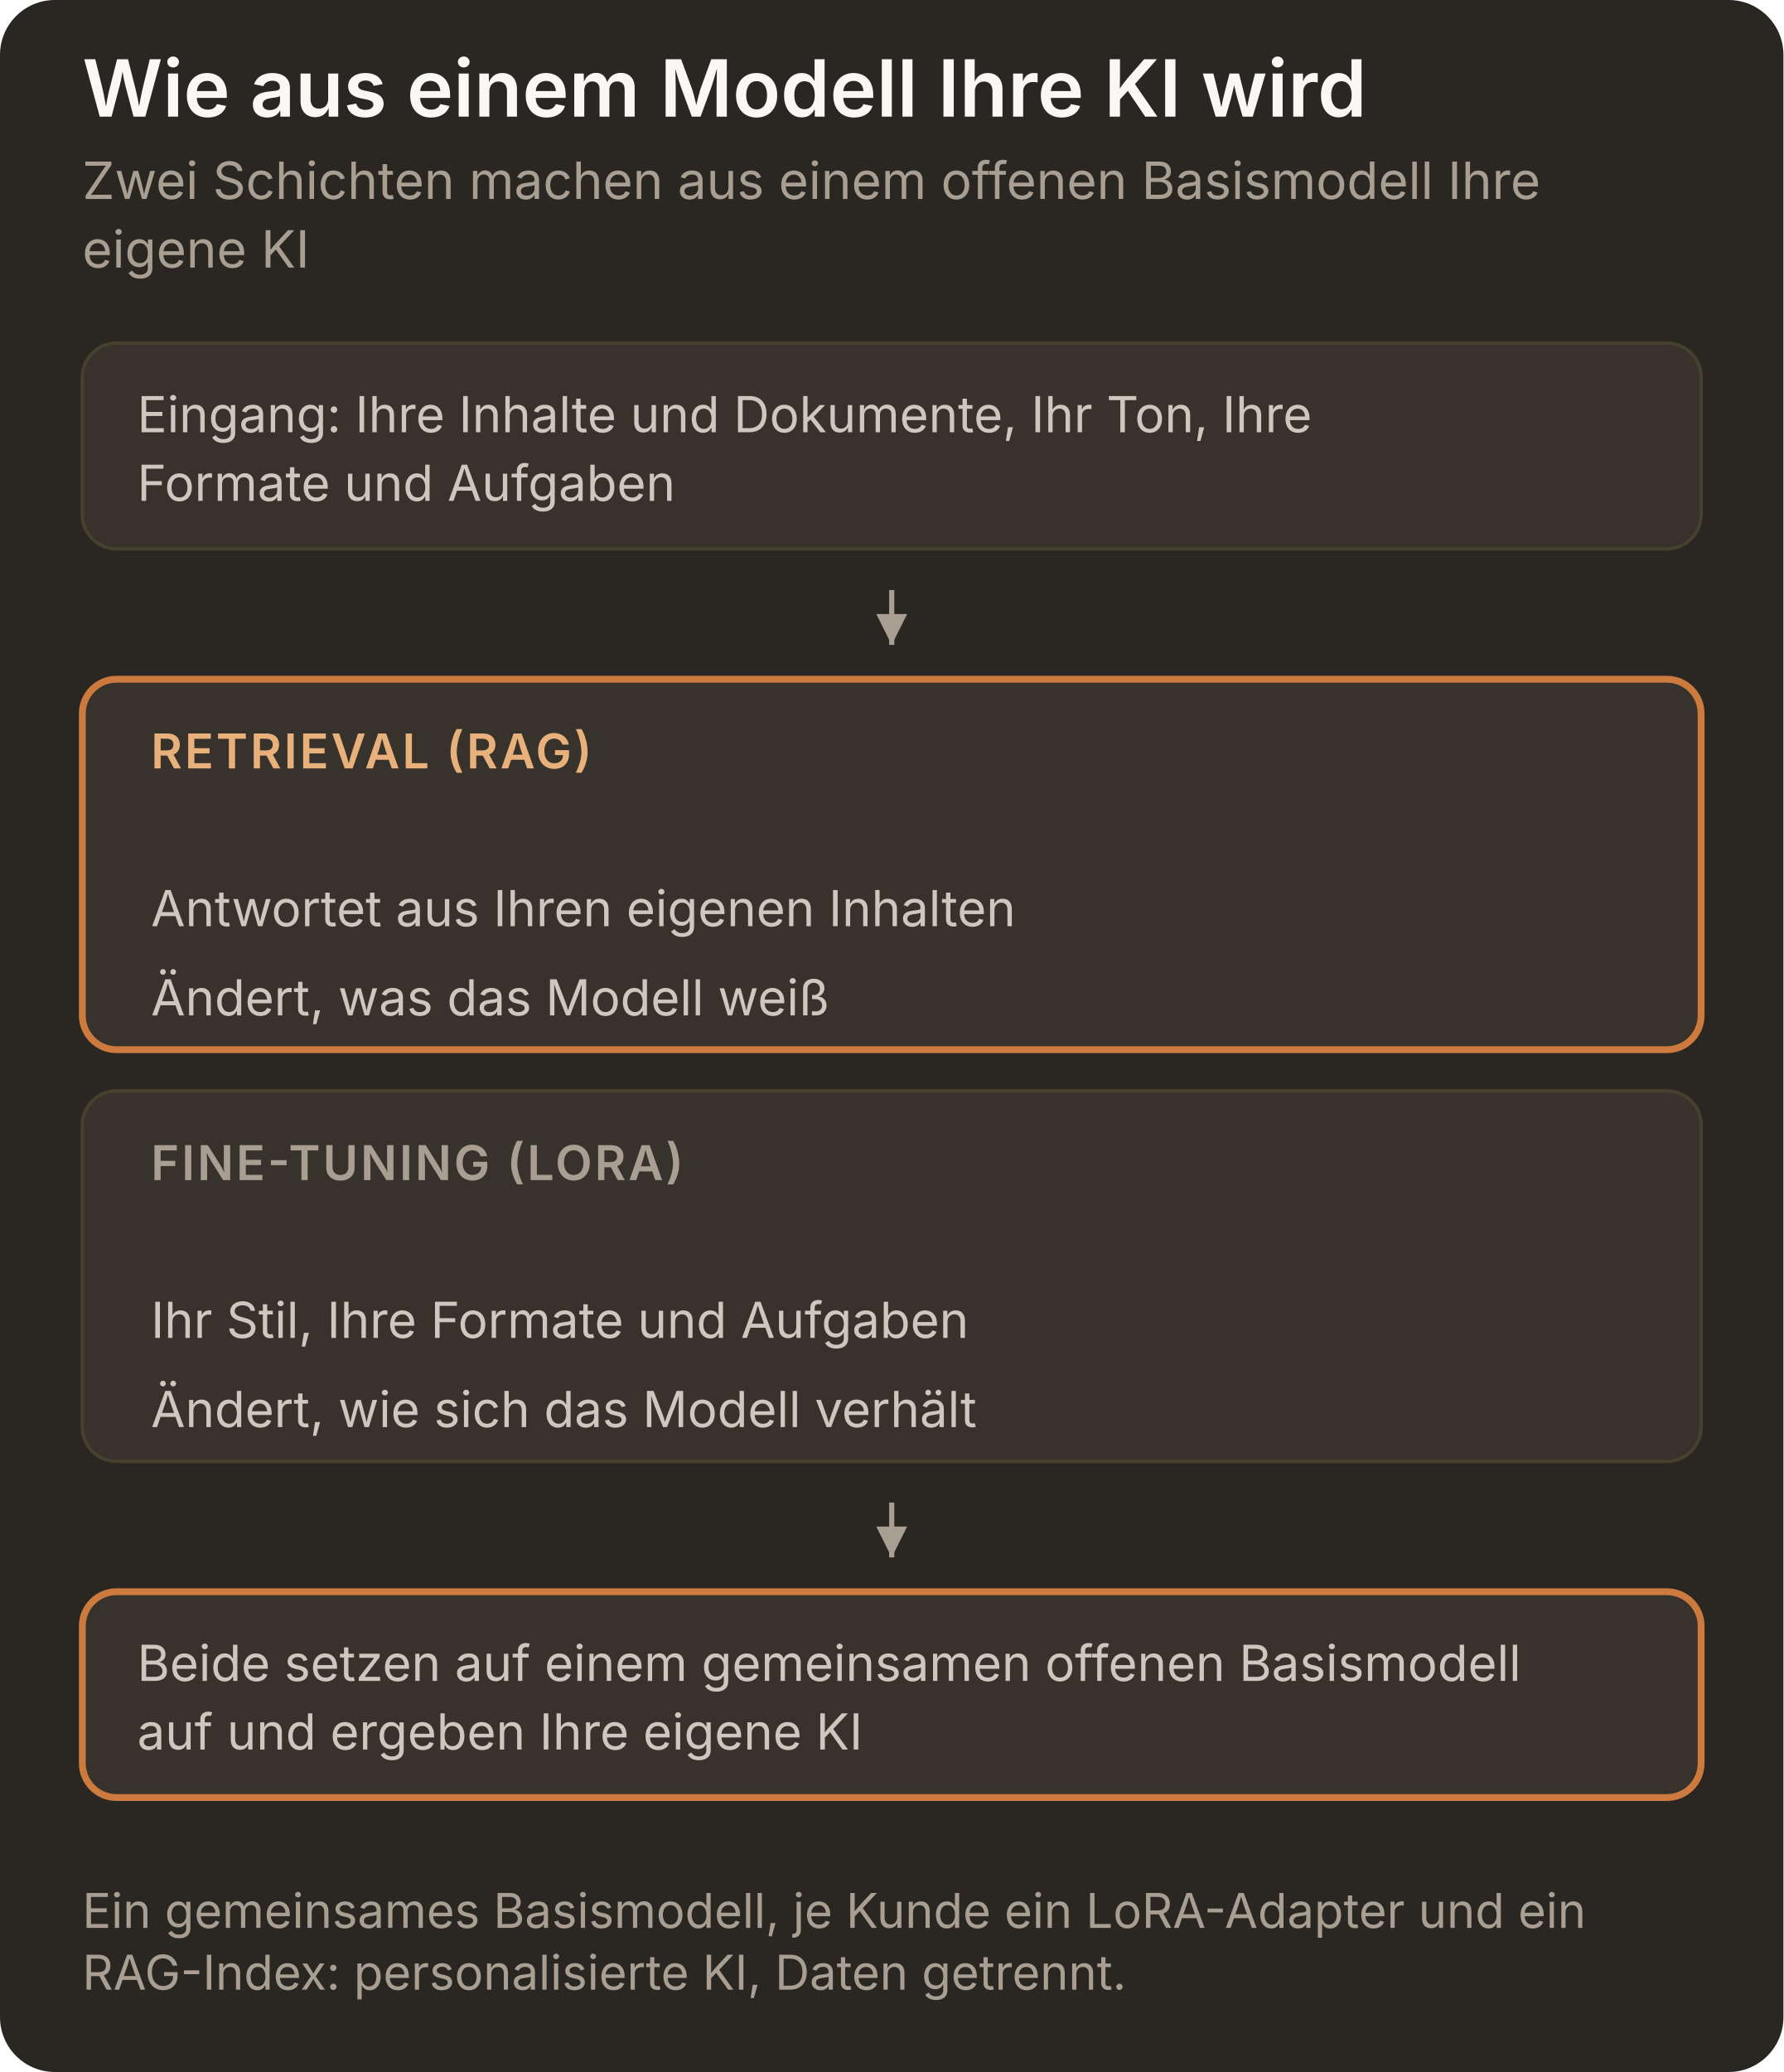
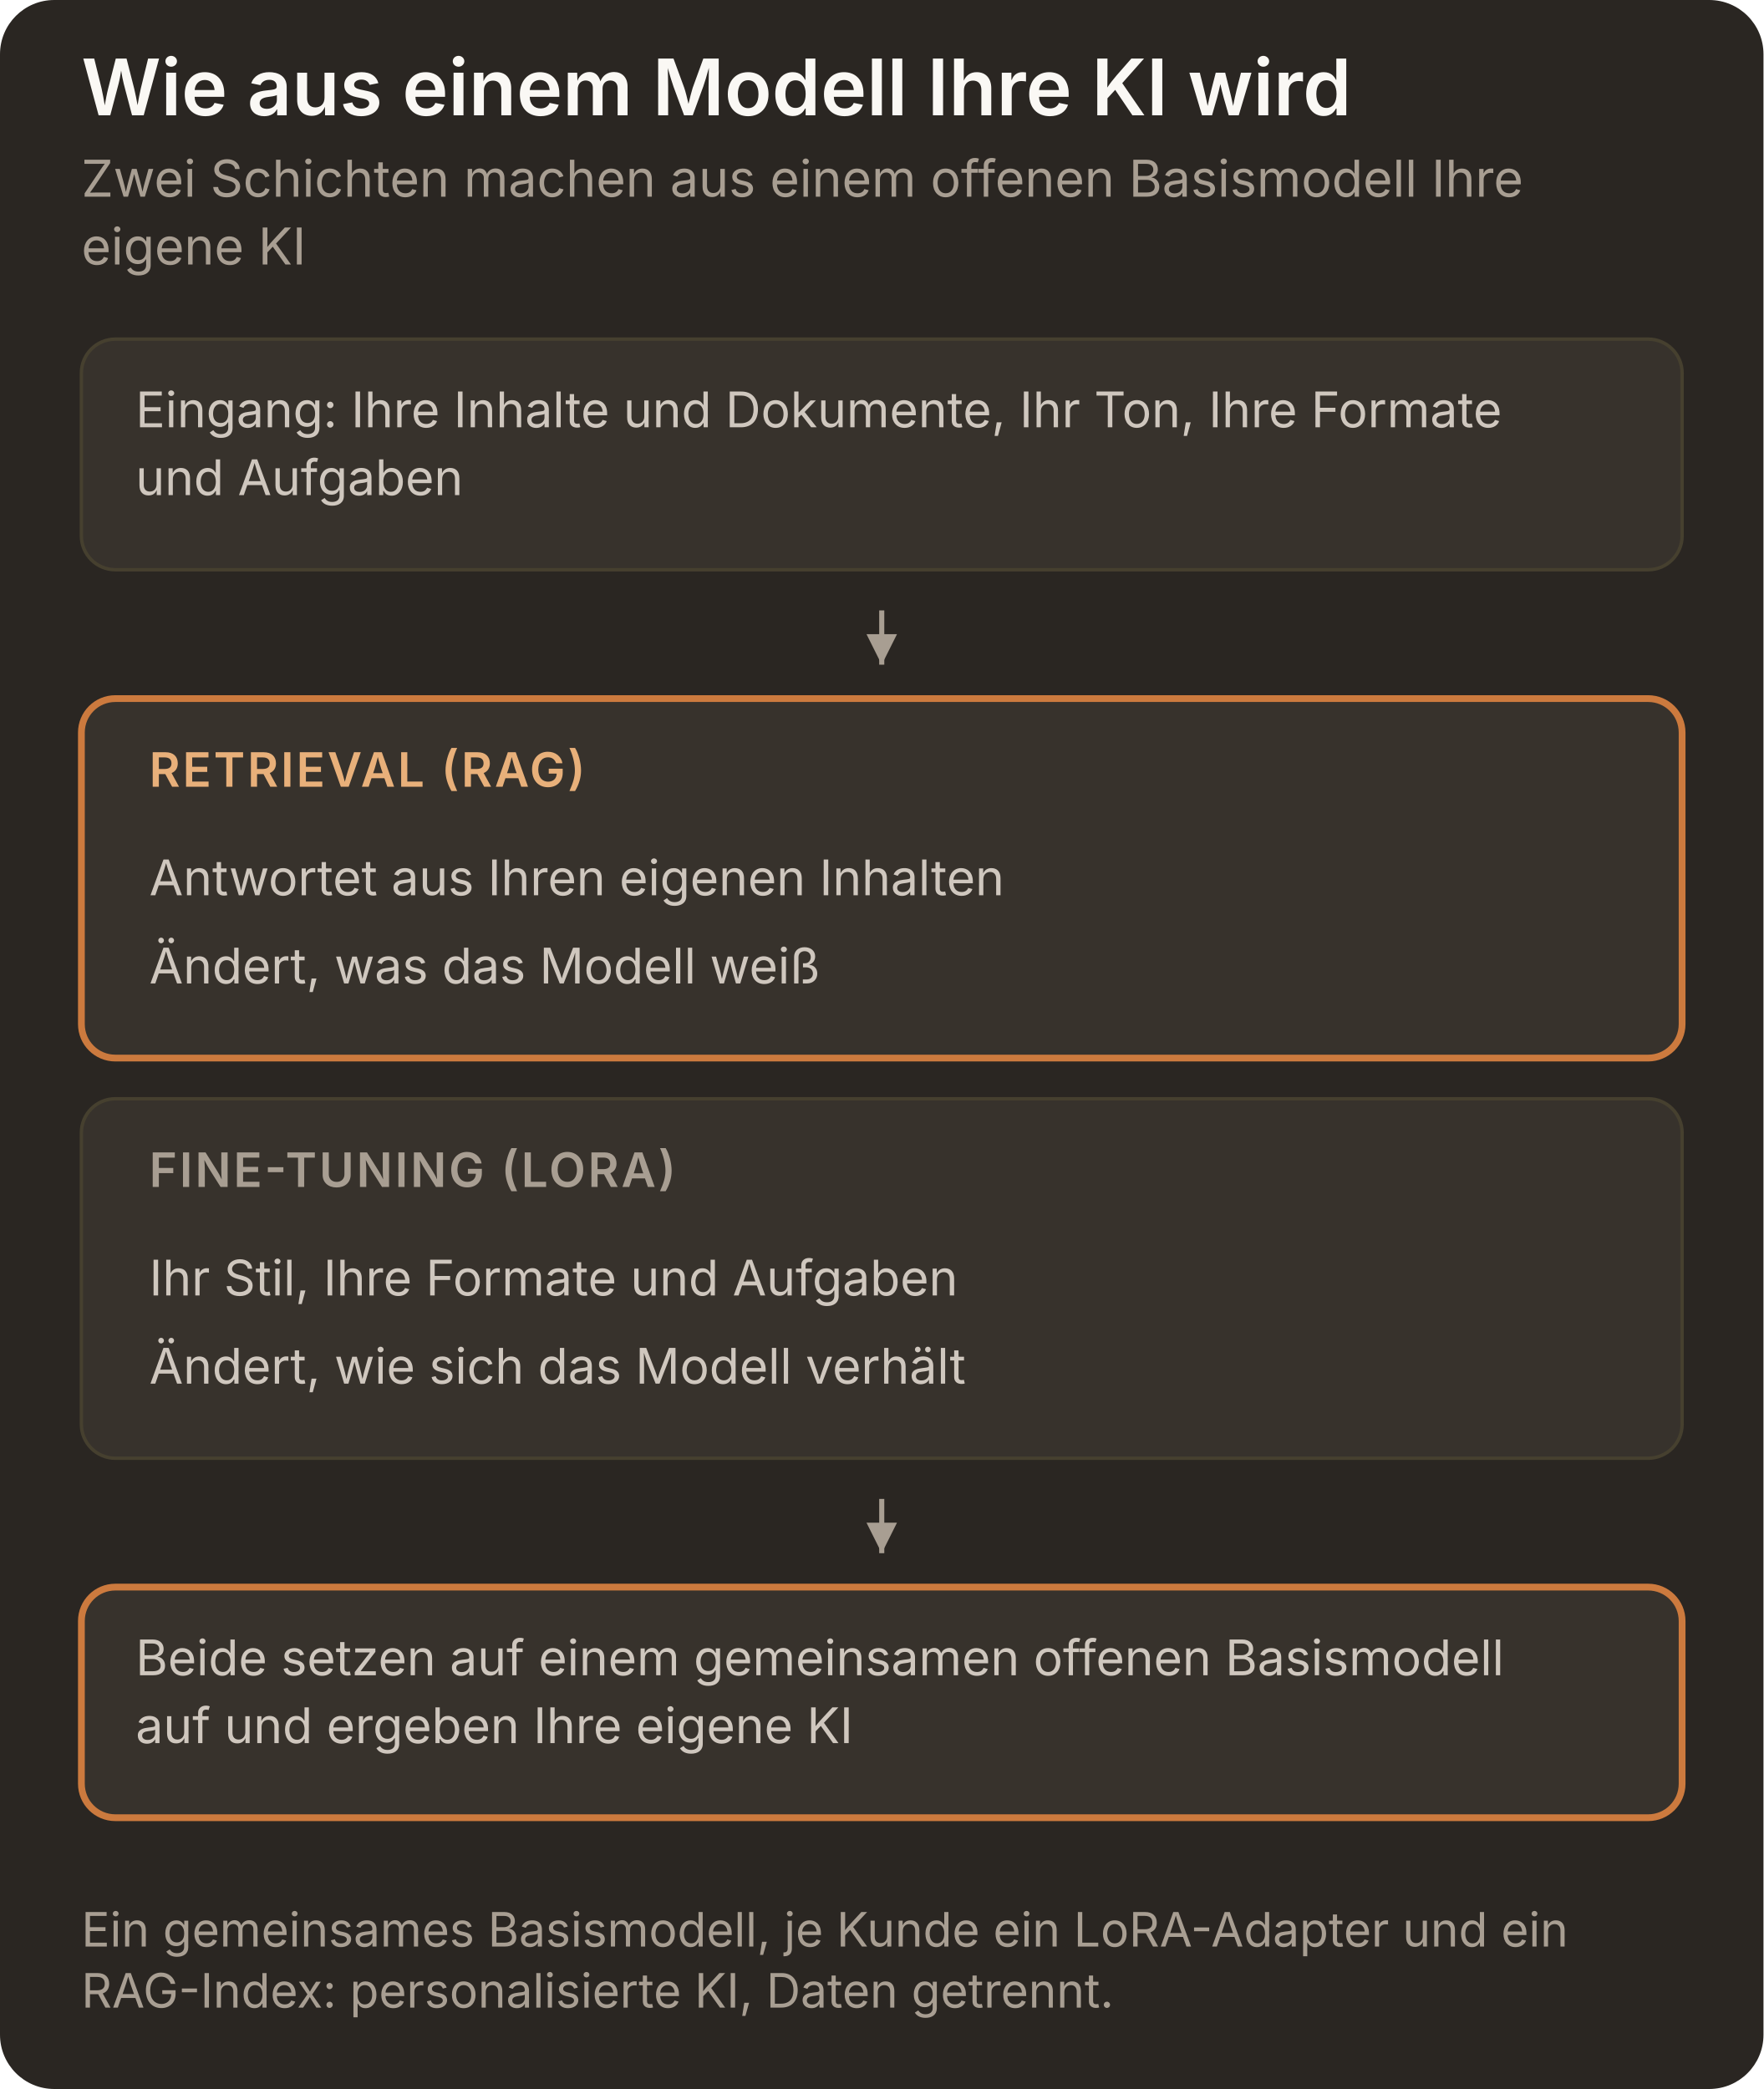
- <svg xmlns="http://www.w3.org/2000/svg" viewBox="0 0 520 604" role="img" aria-label="Diagramm: zwei Schichten machen aus einem offenen Basismodell Ihre eigene KI. Retrieval (RAG) antwortet aus Ihren eigenen Inhalten und ändert, was das Modell weiß. Fine-Tuning (LoRA) übernimmt Ihren Stil, Ihre Formate und Aufgaben und ändert, wie sich das Modell verhält. Beide setzen auf einem gemeinsamen offenen Basismodell auf.">
+ <svg xmlns="http://www.w3.org/2000/svg" viewBox="0 0 520 616" role="img" aria-label="Diagramm: zwei Schichten machen aus einem offenen Basismodell Ihre eigene KI. Retrieval (RAG) antwortet aus Ihren eigenen Inhalten und ändert, was das Modell weiß. Fine-Tuning (LoRA) übernimmt Ihren Stil, Ihre Formate und Aufgaben und ändert, wie sich das Modell verhält. Beide setzen auf einem gemeinsamen offenen Basismodell auf.">
  <defs>
    <marker id="ar" markerWidth="8" markerHeight="8" refX="6" refY="3" orient="auto">
      <path d="M0,0 L6,3 L0,6 Z" fill="#a89e92" />
    </marker>
  </defs>
-   <rect x="0" y="0" width="520" height="604" rx="16" fill="#2a2622" />
+   <rect x="0" y="0" width="520" height="616" rx="16" fill="#2a2622" />
  <text x="24" y="34" font-family="'Inter', system-ui, -apple-system, sans-serif" font-size="23" fill="#faf8f4" font-weight="600">Wie aus einem Modell Ihre KI wird</text>
  <text x="24" y="58" font-family="'Inter', system-ui, -apple-system, sans-serif" font-size="15" fill="#a89e92">Zwei Schichten machen aus einem offenen Basismodell Ihre</text>
  <text x="24" y="78" font-family="'Inter', system-ui, -apple-system, sans-serif" font-size="15" fill="#a89e92">eigene KI</text>
-   <rect x="24" y="100" width="472" height="60" rx="10" fill="#37322c" stroke="#46402f" stroke-width="1" />
-   <text x="40" y="126" font-family="'Inter', system-ui, -apple-system, sans-serif" font-size="14.5" fill="#cfc7be">Eingang: Ihre Inhalte und Dokumente, Ihr Ton, Ihre</text>
-   <text x="40" y="146" font-family="'Inter', system-ui, -apple-system, sans-serif" font-size="14.5" fill="#cfc7be">Formate und Aufgaben</text>
-   <path d="M260,172 L260,188" stroke="#a89e92" stroke-width="1.5" marker-end="url(#ar)" />
-   <rect x="24" y="198" width="472" height="108" rx="10" fill="#37322c" stroke="#cc7a3e" stroke-width="2" />
-   <text x="44" y="224" font-family="'Inter', system-ui, -apple-system, sans-serif" font-size="14" fill="#e8b07a" font-weight="600" letter-spacing="0.05em">RETRIEVAL (RAG)</text>
-   <text x="44" y="270" font-family="'Inter', system-ui, -apple-system, sans-serif" font-size="14.5" fill="#cfc7be">Antwortet aus Ihren eigenen Inhalten</text>
-   <text x="44" y="296" font-family="'Inter', system-ui, -apple-system, sans-serif" font-size="14.5" fill="#cfc7be">Ändert, was das Modell weiß</text>
-   <rect x="24" y="318" width="472" height="108" rx="10" fill="#37322c" stroke="#46402f" stroke-width="1" />
-   <text x="44" y="344" font-family="'Inter', system-ui, -apple-system, sans-serif" font-size="14" fill="#a89e92" font-weight="600" letter-spacing="0.05em">FINE-TUNING (LORA)</text>
-   <text x="44" y="390" font-family="'Inter', system-ui, -apple-system, sans-serif" font-size="14.5" fill="#cfc7be">Ihr Stil, Ihre Formate und Aufgaben</text>
-   <text x="44" y="416" font-family="'Inter', system-ui, -apple-system, sans-serif" font-size="14.5" fill="#cfc7be">Ändert, wie sich das Modell verhält</text>
-   <path d="M260,438 L260,454" stroke="#a89e92" stroke-width="1.5" marker-end="url(#ar)" />
-   <rect x="24" y="464" width="472" height="60" rx="10" fill="#37322c" stroke="#cc7a3e" stroke-width="2" />
-   <text x="40" y="490" font-family="'Inter', system-ui, -apple-system, sans-serif" font-size="14.5" fill="#cfc7be">Beide setzen auf einem gemeinsamen offenen Basismodell</text>
-   <text x="40" y="510" font-family="'Inter', system-ui, -apple-system, sans-serif" font-size="14.5" fill="#cfc7be">auf und ergeben Ihre eigene KI</text>
-   <text x="24" y="562" font-family="'Inter', system-ui, -apple-system, sans-serif" font-size="14" fill="#a89e92">Ein gemeinsames Basismodell, je Kunde ein LoRA-Adapter und ein</text>
-   <text x="24" y="580" font-family="'Inter', system-ui, -apple-system, sans-serif" font-size="14" fill="#a89e92">RAG-Index: personalisierte KI, Daten getrennt.</text>
+   <rect x="24" y="100" width="472" height="68" rx="10" fill="#37322c" stroke="#46402f" stroke-width="1" />
+   <text x="40" y="126" font-family="'Inter', system-ui, -apple-system, sans-serif" font-size="14.5" fill="#cfc7be">Eingang: Ihre Inhalte und Dokumente, Ihr Ton, Ihre Formate</text>
+   <text x="40" y="146" font-family="'Inter', system-ui, -apple-system, sans-serif" font-size="14.5" fill="#cfc7be">und Aufgaben</text>
+   <path d="M260,180 L260,196" stroke="#a89e92" stroke-width="1.5" marker-end="url(#ar)" />
+   <rect x="24" y="206" width="472" height="106" rx="10" fill="#37322c" stroke="#cc7a3e" stroke-width="2" />
+   <text x="44" y="232" font-family="'Inter', system-ui, -apple-system, sans-serif" font-size="14" fill="#e8b07a" font-weight="600" letter-spacing="0.05em">RETRIEVAL (RAG)</text>
+   <text x="44" y="264" font-family="'Inter', system-ui, -apple-system, sans-serif" font-size="14.5" fill="#cfc7be">Antwortet aus Ihren eigenen Inhalten</text>
+   <text x="44" y="290" font-family="'Inter', system-ui, -apple-system, sans-serif" font-size="14.5" fill="#cfc7be">Ändert, was das Modell weiß</text>
+   <rect x="24" y="324" width="472" height="106" rx="10" fill="#37322c" stroke="#46402f" stroke-width="1" />
+   <text x="44" y="350" font-family="'Inter', system-ui, -apple-system, sans-serif" font-size="14" fill="#a89e92" font-weight="600" letter-spacing="0.05em">FINE-TUNING (LORA)</text>
+   <text x="44" y="382" font-family="'Inter', system-ui, -apple-system, sans-serif" font-size="14.5" fill="#cfc7be">Ihr Stil, Ihre Formate und Aufgaben</text>
+   <text x="44" y="408" font-family="'Inter', system-ui, -apple-system, sans-serif" font-size="14.5" fill="#cfc7be">Ändert, wie sich das Modell verhält</text>
+   <path d="M260,442 L260,458" stroke="#a89e92" stroke-width="1.5" marker-end="url(#ar)" />
+   <rect x="24" y="468" width="472" height="68" rx="10" fill="#37322c" stroke="#cc7a3e" stroke-width="2" />
+   <text x="40" y="494" font-family="'Inter', system-ui, -apple-system, sans-serif" font-size="14.5" fill="#cfc7be">Beide setzen auf einem gemeinsamen offenen Basismodell</text>
+   <text x="40" y="514" font-family="'Inter', system-ui, -apple-system, sans-serif" font-size="14.5" fill="#cfc7be">auf und ergeben Ihre eigene KI</text>
+   <text x="24" y="574" font-family="'Inter', system-ui, -apple-system, sans-serif" font-size="14" fill="#a89e92">Ein gemeinsames Basismodell, je Kunde ein LoRA-Adapter und ein</text>
+   <text x="24" y="592" font-family="'Inter', system-ui, -apple-system, sans-serif" font-size="14" fill="#a89e92">RAG-Index: personalisierte KI, Daten getrennt.</text>
</svg>
